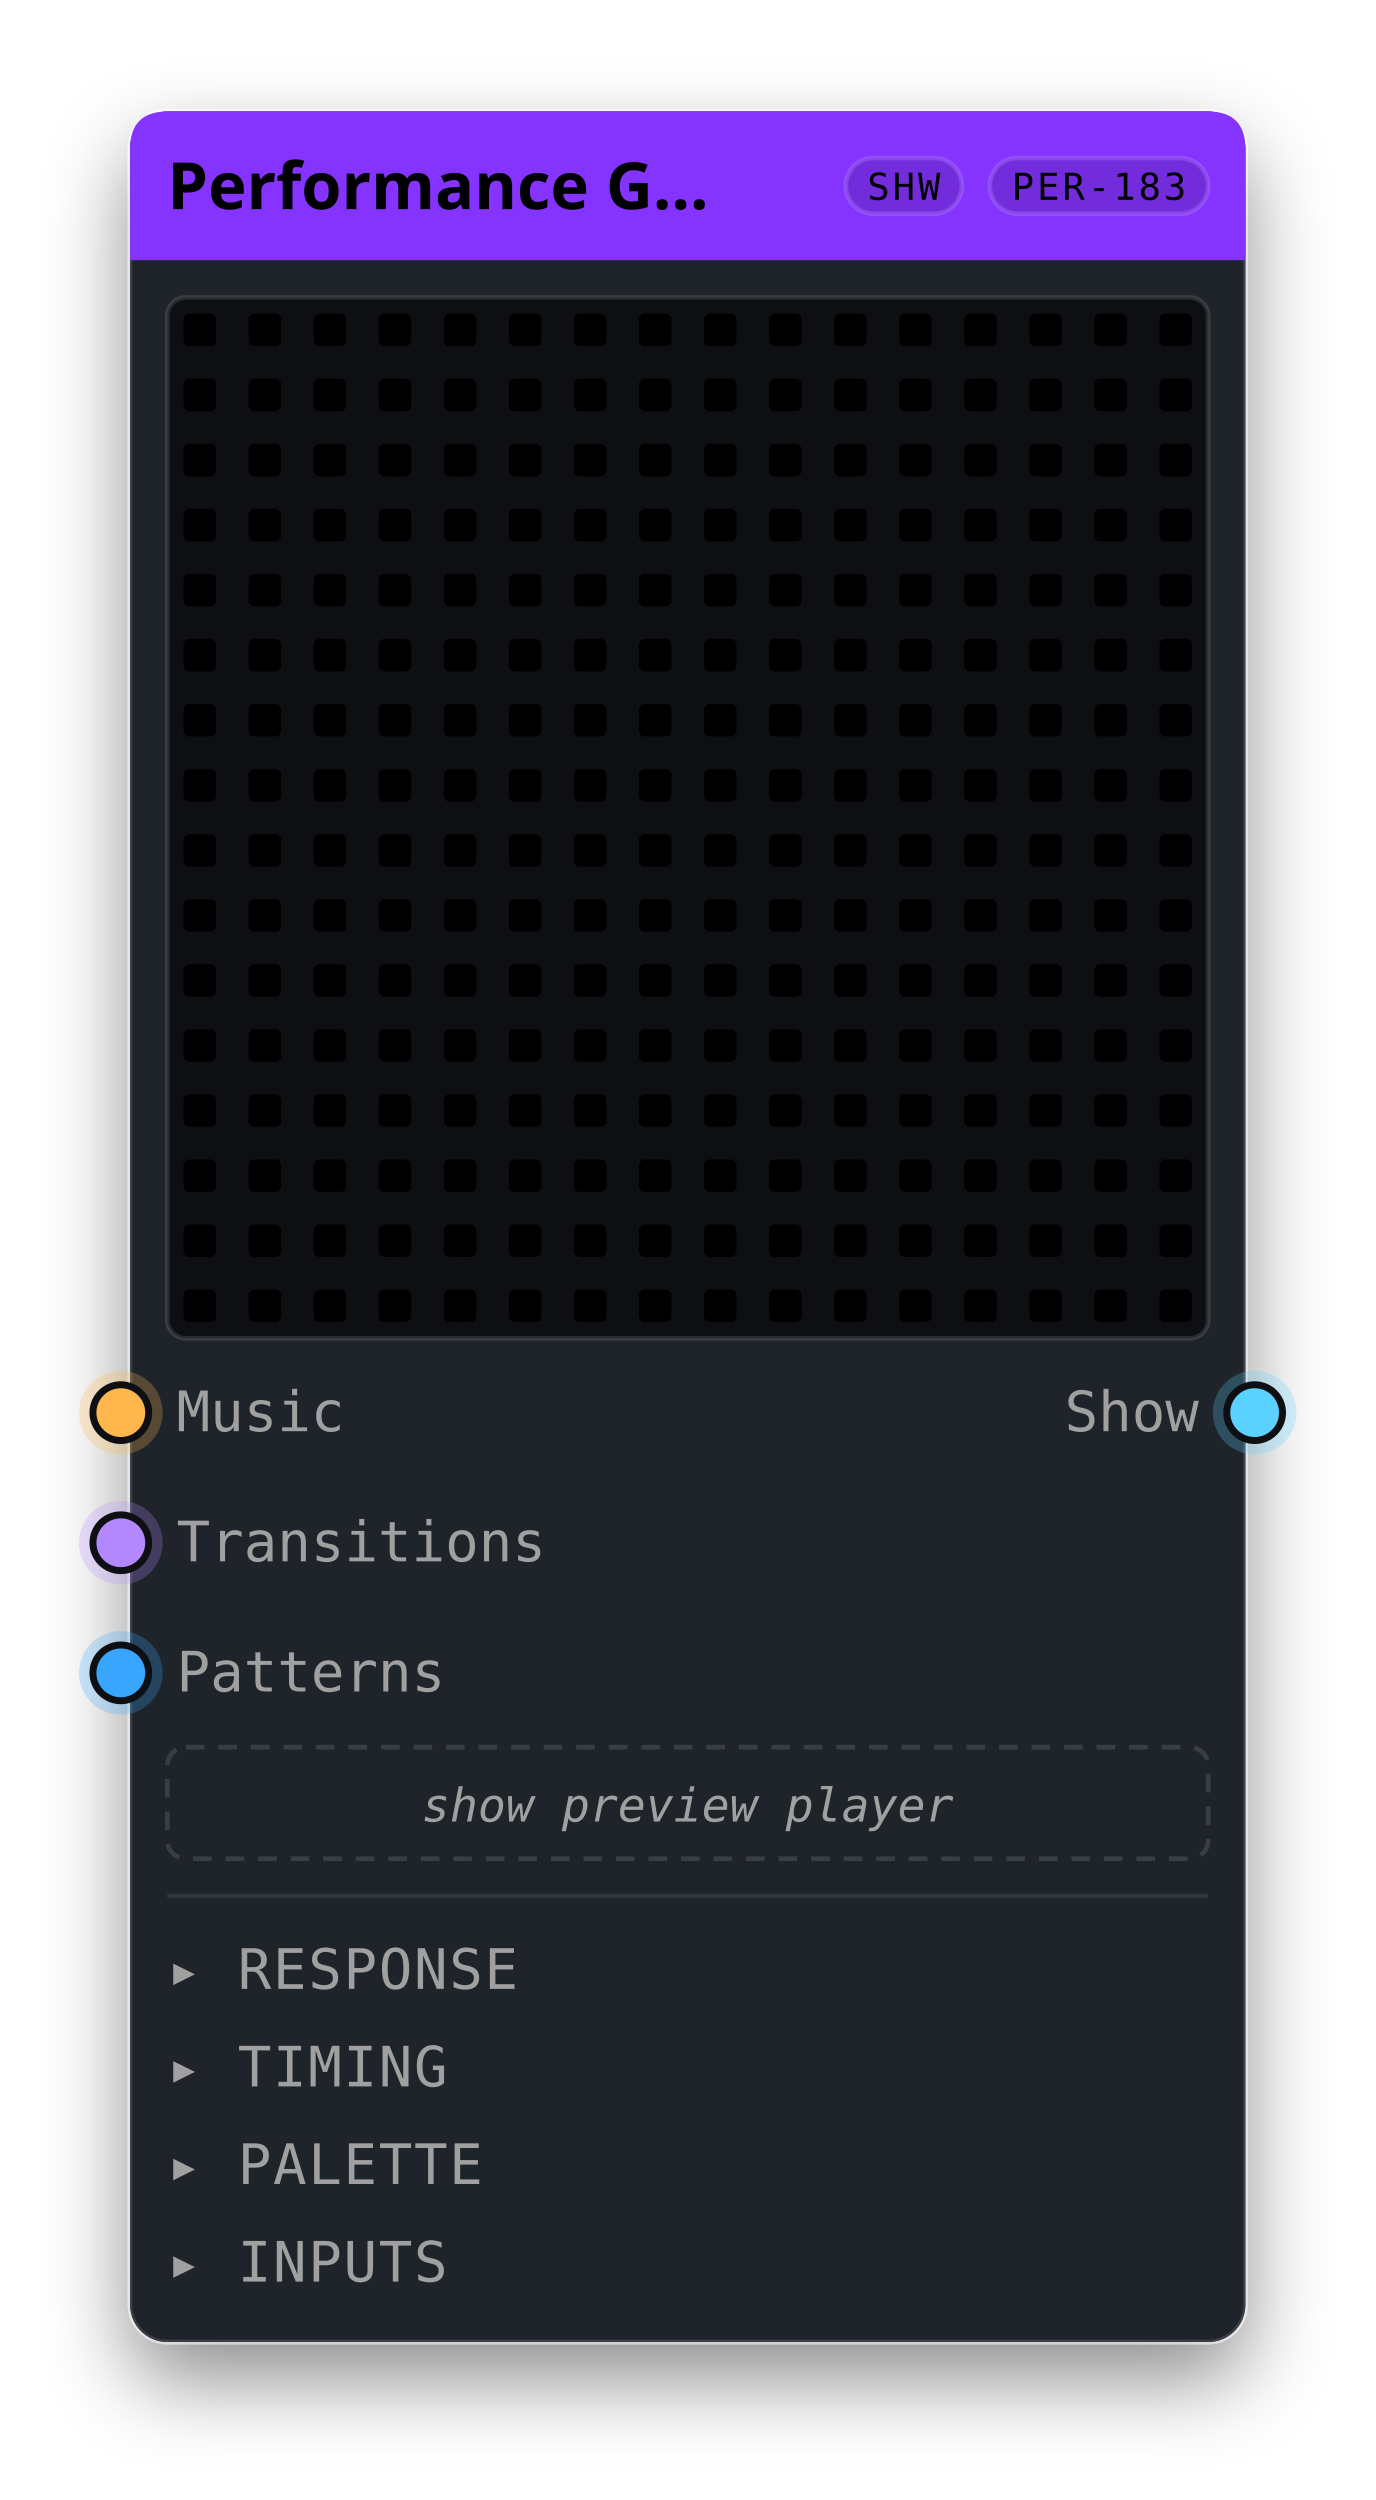
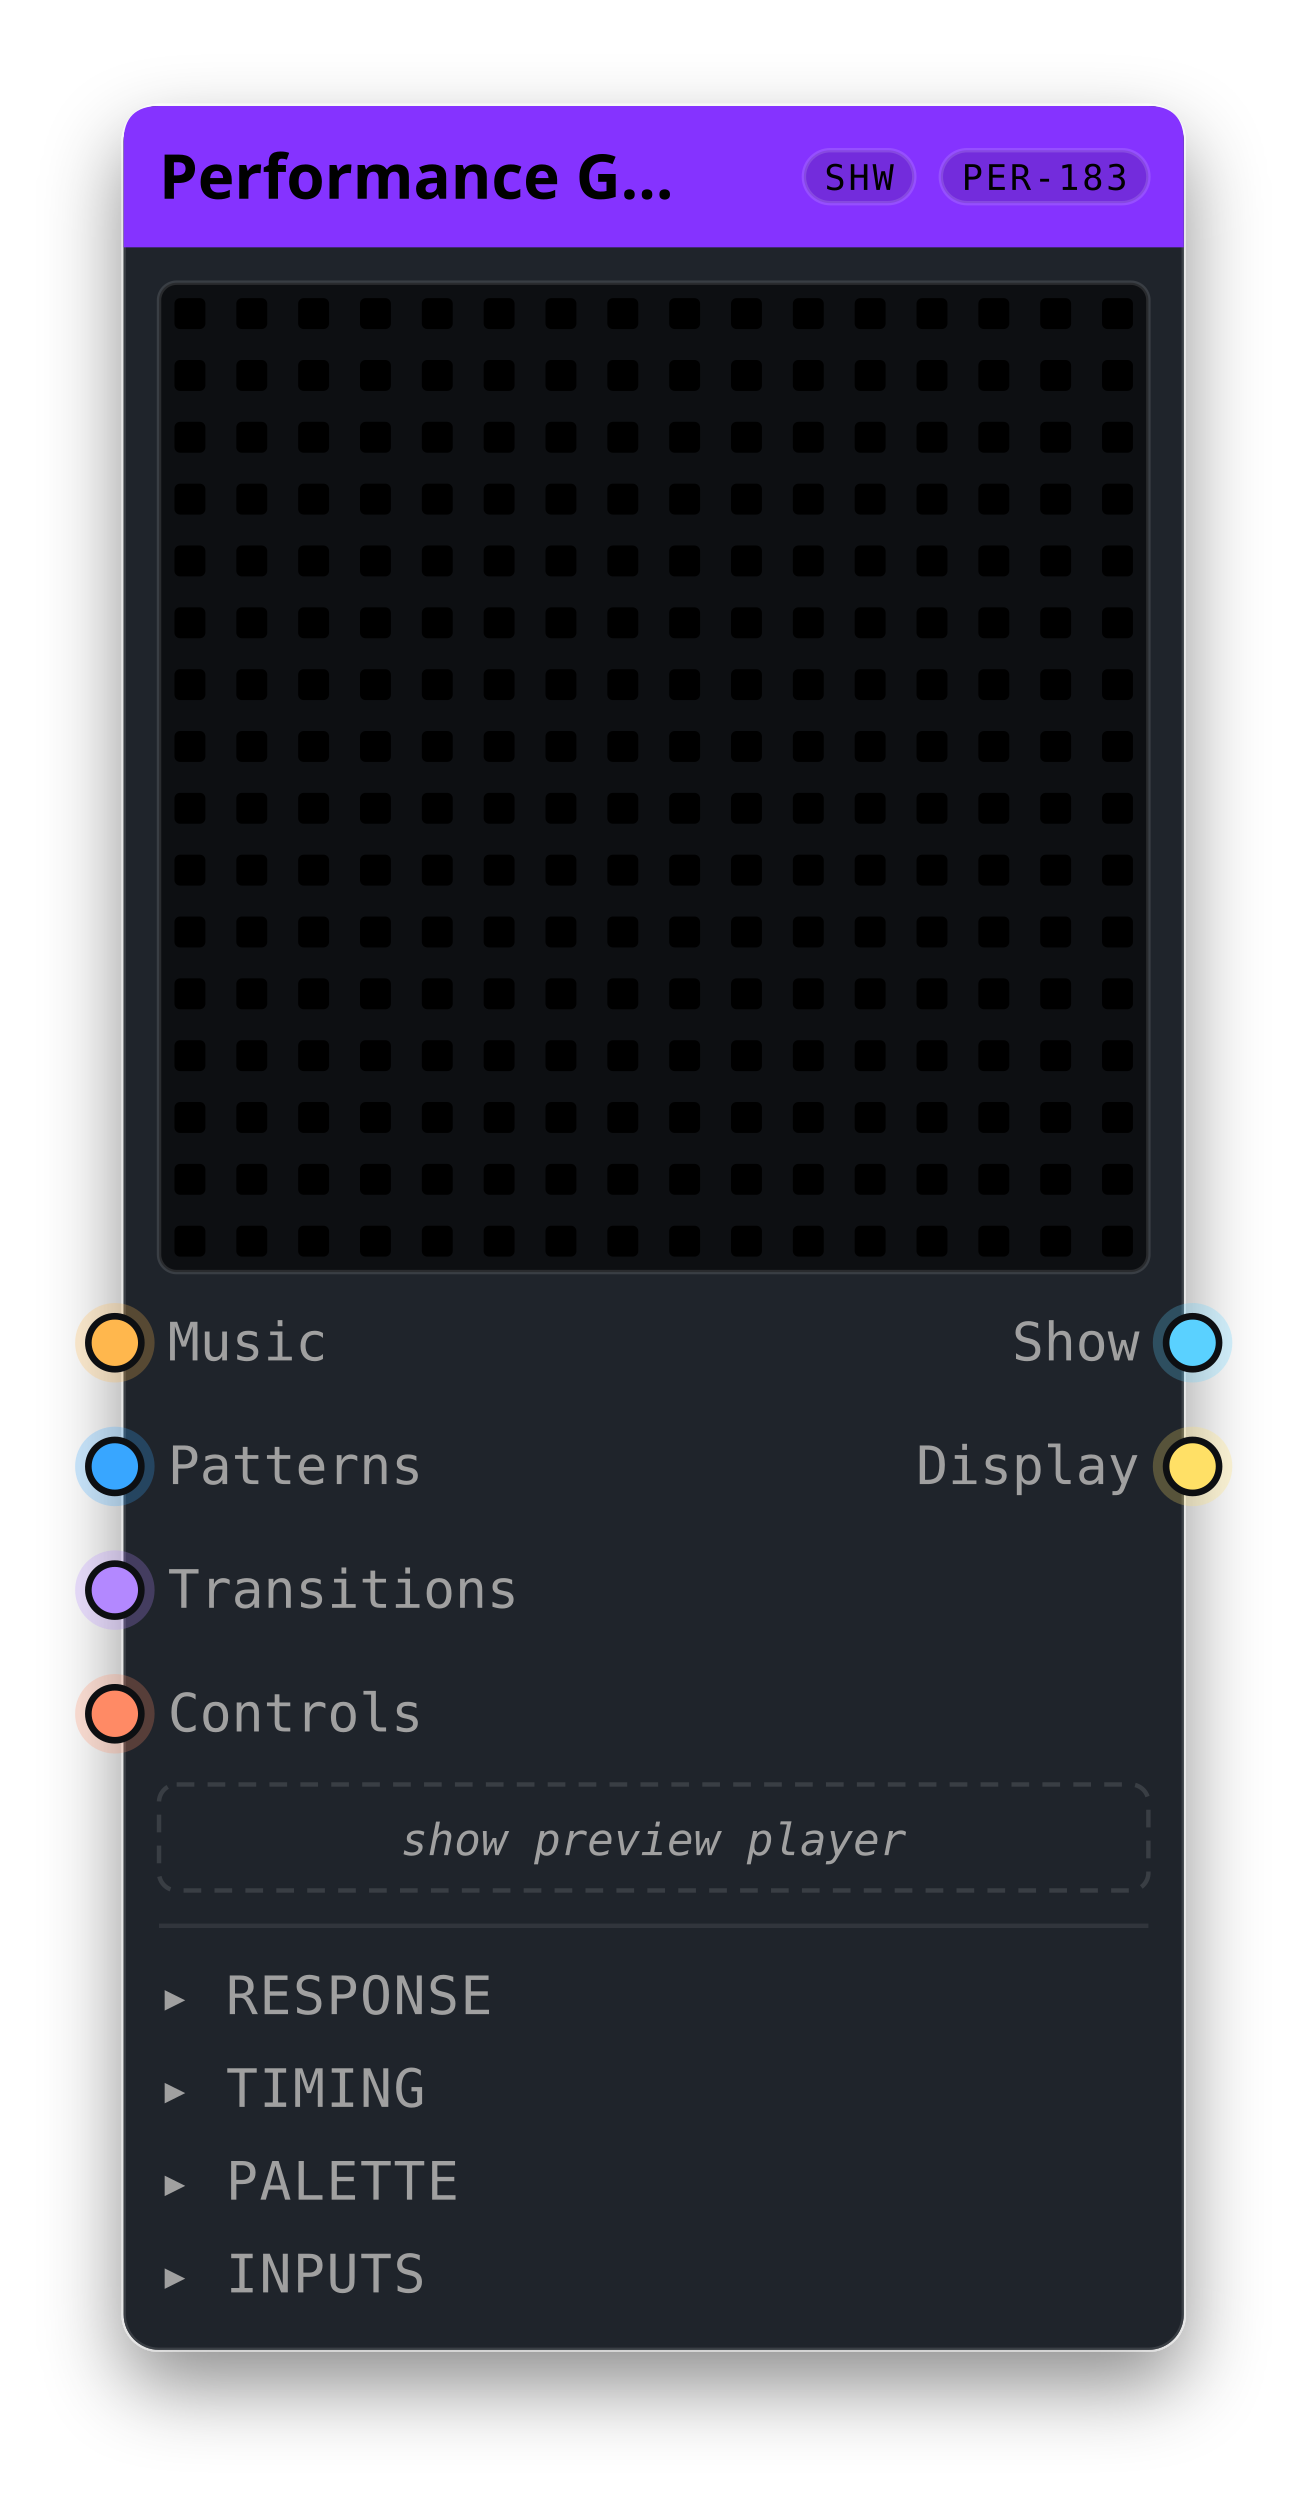
- <svg xmlns="http://www.w3.org/2000/svg" viewBox="0 0 296 538" width="296" height="538" role="img" aria-label="Performance Generator node">
+ <svg xmlns="http://www.w3.org/2000/svg" viewBox="0 0 296 566" width="296" height="566" role="img" aria-label="Performance Generator node">
  <defs>
    <filter id="shadow" x="-20%" y="-20%" width="140%" height="160%">
      <feDropShadow dx="0" dy="8" stdDeviation="9" flood-color="#000" flood-opacity="0.45" />
    </filter>
  </defs>
  <g transform="translate(28,24)">
-     <rect x="0" y="0" width="240" height="480" rx="8" fill="#1f242b" stroke="rgba(255,255,255,0.12)" filter="url(#shadow)" />
-     <rect x="0" y="0" width="240" height="480" rx="8" fill="#1f242b" stroke="rgba(255,255,255,0.12)" />
+     <rect x="0" y="0" width="240" height="508" rx="8" fill="#1f242b" stroke="rgba(255,255,255,0.12)" filter="url(#shadow)" />
+     <rect x="0" y="0" width="240" height="508" rx="8" fill="#1f242b" stroke="rgba(255,255,255,0.12)" />
    <path d="M0,32 L0,8 Q0,0 8,0 L232,0 Q240,0 240,8 L240,32 Z" fill="#8533ff" />
    <text x="8" y="21" font-family="'Audiowide','Trebuchet MS','Arial Black',sans-serif" font-size="14" font-weight="600" fill="#000">Performance G…</text>
    <rect x="154" y="10" width="25" height="12" rx="6" fill="rgba(0,0,0,0.14)" stroke="rgba(255,255,255,0.14)" />
    <text x="166.5" y="19" text-anchor="middle" font-family="'JetBrains Mono','Cascadia Mono','Consolas',monospace" font-size="8" letter-spacing="0.08em" fill="#000">SHW</text>
    <rect x="185" y="10" width="47" height="12" rx="6" fill="rgba(0,0,0,0.14)" stroke="rgba(255,255,255,0.14)" />
    <text x="208.5" y="19" text-anchor="middle" font-family="'JetBrains Mono','Cascadia Mono','Consolas',monospace" font-size="8" letter-spacing="0.08em" fill="#000">PER-183</text>
    <rect x="8" y="40" width="224" height="224" rx="4" fill="#0d0f12" stroke="rgba(255,255,255,0.12)" />
    <rect x="11.50" y="43.50" width="7.00" height="7.00" rx="1.26" fill="rgb(0,0,0)" />
    <rect x="25.50" y="43.50" width="7.00" height="7.00" rx="1.26" fill="rgb(0,0,0)" />
    <rect x="39.50" y="43.50" width="7.00" height="7.00" rx="1.26" fill="rgb(0,0,0)" />
    <rect x="53.50" y="43.50" width="7.00" height="7.00" rx="1.26" fill="rgb(0,0,0)" />
    <rect x="67.50" y="43.50" width="7.00" height="7.00" rx="1.26" fill="rgb(0,0,0)" />
    <rect x="81.50" y="43.50" width="7.00" height="7.00" rx="1.26" fill="rgb(0,0,0)" />
    <rect x="95.50" y="43.50" width="7.00" height="7.00" rx="1.26" fill="rgb(0,0,0)" />
    <rect x="109.50" y="43.50" width="7.00" height="7.00" rx="1.26" fill="rgb(0,0,0)" />
    <rect x="123.50" y="43.50" width="7.00" height="7.00" rx="1.26" fill="rgb(0,0,0)" />
    <rect x="137.50" y="43.50" width="7.00" height="7.00" rx="1.26" fill="rgb(0,0,0)" />
    <rect x="151.50" y="43.50" width="7.00" height="7.00" rx="1.26" fill="rgb(0,0,0)" />
    <rect x="165.50" y="43.50" width="7.00" height="7.00" rx="1.26" fill="rgb(0,0,0)" />
    <rect x="179.50" y="43.50" width="7.00" height="7.00" rx="1.26" fill="rgb(0,0,0)" />
    <rect x="193.50" y="43.50" width="7.00" height="7.00" rx="1.26" fill="rgb(0,0,0)" />
    <rect x="207.50" y="43.50" width="7.00" height="7.00" rx="1.26" fill="rgb(0,0,0)" />
    <rect x="221.50" y="43.50" width="7.00" height="7.00" rx="1.26" fill="rgb(0,0,0)" />
    <rect x="11.50" y="57.50" width="7.00" height="7.00" rx="1.26" fill="rgb(0,0,0)" />
    <rect x="25.50" y="57.50" width="7.00" height="7.00" rx="1.26" fill="rgb(0,0,0)" />
    <rect x="39.50" y="57.50" width="7.00" height="7.00" rx="1.26" fill="rgb(0,0,0)" />
    <rect x="53.50" y="57.50" width="7.00" height="7.00" rx="1.26" fill="rgb(0,0,0)" />
    <rect x="67.50" y="57.50" width="7.00" height="7.00" rx="1.26" fill="rgb(0,0,0)" />
    <rect x="81.50" y="57.50" width="7.00" height="7.00" rx="1.26" fill="rgb(0,0,0)" />
    <rect x="95.50" y="57.50" width="7.00" height="7.00" rx="1.26" fill="rgb(0,0,0)" />
    <rect x="109.50" y="57.50" width="7.00" height="7.00" rx="1.26" fill="rgb(0,0,0)" />
    <rect x="123.50" y="57.50" width="7.00" height="7.00" rx="1.26" fill="rgb(0,0,0)" />
    <rect x="137.50" y="57.50" width="7.00" height="7.00" rx="1.26" fill="rgb(0,0,0)" />
    <rect x="151.50" y="57.50" width="7.00" height="7.00" rx="1.26" fill="rgb(0,0,0)" />
    <rect x="165.50" y="57.50" width="7.00" height="7.00" rx="1.26" fill="rgb(0,0,0)" />
    <rect x="179.50" y="57.50" width="7.00" height="7.00" rx="1.26" fill="rgb(0,0,0)" />
    <rect x="193.50" y="57.50" width="7.00" height="7.00" rx="1.26" fill="rgb(0,0,0)" />
    <rect x="207.50" y="57.50" width="7.00" height="7.00" rx="1.26" fill="rgb(0,0,0)" />
    <rect x="221.50" y="57.50" width="7.00" height="7.00" rx="1.26" fill="rgb(0,0,0)" />
    <rect x="11.50" y="71.50" width="7.00" height="7.00" rx="1.26" fill="rgb(0,0,0)" />
    <rect x="25.50" y="71.50" width="7.00" height="7.00" rx="1.26" fill="rgb(0,0,0)" />
    <rect x="39.50" y="71.50" width="7.00" height="7.00" rx="1.26" fill="rgb(0,0,0)" />
    <rect x="53.50" y="71.50" width="7.00" height="7.00" rx="1.26" fill="rgb(0,0,0)" />
    <rect x="67.50" y="71.50" width="7.00" height="7.00" rx="1.26" fill="rgb(0,0,0)" />
    <rect x="81.50" y="71.50" width="7.00" height="7.00" rx="1.26" fill="rgb(0,0,0)" />
    <rect x="95.50" y="71.50" width="7.00" height="7.00" rx="1.26" fill="rgb(0,0,0)" />
    <rect x="109.50" y="71.50" width="7.00" height="7.00" rx="1.26" fill="rgb(0,0,0)" />
    <rect x="123.50" y="71.50" width="7.00" height="7.00" rx="1.26" fill="rgb(0,0,0)" />
    <rect x="137.50" y="71.50" width="7.00" height="7.00" rx="1.26" fill="rgb(0,0,0)" />
    <rect x="151.50" y="71.50" width="7.00" height="7.00" rx="1.26" fill="rgb(0,0,0)" />
    <rect x="165.50" y="71.50" width="7.00" height="7.00" rx="1.26" fill="rgb(0,0,0)" />
    <rect x="179.50" y="71.50" width="7.00" height="7.00" rx="1.26" fill="rgb(0,0,0)" />
    <rect x="193.50" y="71.50" width="7.00" height="7.00" rx="1.26" fill="rgb(0,0,0)" />
    <rect x="207.50" y="71.50" width="7.00" height="7.00" rx="1.26" fill="rgb(0,0,0)" />
    <rect x="221.50" y="71.50" width="7.00" height="7.00" rx="1.26" fill="rgb(0,0,0)" />
    <rect x="11.50" y="85.50" width="7.00" height="7.00" rx="1.26" fill="rgb(0,0,0)" />
    <rect x="25.50" y="85.50" width="7.00" height="7.00" rx="1.26" fill="rgb(0,0,0)" />
    <rect x="39.50" y="85.50" width="7.00" height="7.00" rx="1.26" fill="rgb(0,0,0)" />
    <rect x="53.50" y="85.50" width="7.00" height="7.00" rx="1.26" fill="rgb(0,0,0)" />
    <rect x="67.50" y="85.50" width="7.00" height="7.00" rx="1.26" fill="rgb(0,0,0)" />
    <rect x="81.50" y="85.50" width="7.00" height="7.00" rx="1.26" fill="rgb(0,0,0)" />
    <rect x="95.50" y="85.50" width="7.00" height="7.00" rx="1.26" fill="rgb(0,0,0)" />
    <rect x="109.50" y="85.50" width="7.00" height="7.00" rx="1.26" fill="rgb(0,0,0)" />
    <rect x="123.50" y="85.50" width="7.00" height="7.00" rx="1.26" fill="rgb(0,0,0)" />
    <rect x="137.50" y="85.50" width="7.00" height="7.00" rx="1.26" fill="rgb(0,0,0)" />
    <rect x="151.50" y="85.50" width="7.00" height="7.00" rx="1.26" fill="rgb(0,0,0)" />
    <rect x="165.50" y="85.50" width="7.00" height="7.00" rx="1.26" fill="rgb(0,0,0)" />
    <rect x="179.50" y="85.50" width="7.00" height="7.00" rx="1.26" fill="rgb(0,0,0)" />
    <rect x="193.50" y="85.50" width="7.00" height="7.00" rx="1.26" fill="rgb(0,0,0)" />
    <rect x="207.50" y="85.50" width="7.00" height="7.00" rx="1.26" fill="rgb(0,0,0)" />
    <rect x="221.50" y="85.50" width="7.00" height="7.00" rx="1.26" fill="rgb(0,0,0)" />
    <rect x="11.50" y="99.50" width="7.00" height="7.00" rx="1.26" fill="rgb(0,0,0)" />
    <rect x="25.50" y="99.50" width="7.00" height="7.00" rx="1.26" fill="rgb(0,0,0)" />
    <rect x="39.50" y="99.50" width="7.00" height="7.00" rx="1.26" fill="rgb(0,0,0)" />
    <rect x="53.50" y="99.50" width="7.00" height="7.00" rx="1.26" fill="rgb(0,0,0)" />
    <rect x="67.50" y="99.50" width="7.00" height="7.00" rx="1.26" fill="rgb(0,0,0)" />
    <rect x="81.50" y="99.50" width="7.00" height="7.00" rx="1.26" fill="rgb(0,0,0)" />
    <rect x="95.50" y="99.50" width="7.00" height="7.00" rx="1.26" fill="rgb(0,0,0)" />
    <rect x="109.50" y="99.50" width="7.00" height="7.00" rx="1.26" fill="rgb(0,0,0)" />
    <rect x="123.50" y="99.50" width="7.00" height="7.00" rx="1.26" fill="rgb(0,0,0)" />
    <rect x="137.50" y="99.50" width="7.00" height="7.00" rx="1.26" fill="rgb(0,0,0)" />
    <rect x="151.50" y="99.50" width="7.00" height="7.00" rx="1.26" fill="rgb(0,0,0)" />
    <rect x="165.50" y="99.50" width="7.00" height="7.00" rx="1.26" fill="rgb(0,0,0)" />
    <rect x="179.50" y="99.50" width="7.00" height="7.00" rx="1.26" fill="rgb(0,0,0)" />
    <rect x="193.50" y="99.50" width="7.00" height="7.00" rx="1.26" fill="rgb(0,0,0)" />
    <rect x="207.50" y="99.50" width="7.00" height="7.00" rx="1.26" fill="rgb(0,0,0)" />
    <rect x="221.50" y="99.50" width="7.00" height="7.00" rx="1.26" fill="rgb(0,0,0)" />
    <rect x="11.50" y="113.50" width="7.00" height="7.00" rx="1.26" fill="rgb(0,0,0)" />
    <rect x="25.50" y="113.50" width="7.00" height="7.00" rx="1.26" fill="rgb(0,0,0)" />
    <rect x="39.50" y="113.50" width="7.00" height="7.00" rx="1.26" fill="rgb(0,0,0)" />
    <rect x="53.50" y="113.50" width="7.00" height="7.00" rx="1.26" fill="rgb(0,0,0)" />
    <rect x="67.50" y="113.50" width="7.00" height="7.00" rx="1.26" fill="rgb(0,0,0)" />
    <rect x="81.50" y="113.50" width="7.00" height="7.00" rx="1.26" fill="rgb(0,0,0)" />
    <rect x="95.50" y="113.50" width="7.00" height="7.00" rx="1.26" fill="rgb(0,0,0)" />
    <rect x="109.50" y="113.50" width="7.00" height="7.00" rx="1.26" fill="rgb(0,0,0)" />
    <rect x="123.50" y="113.50" width="7.00" height="7.00" rx="1.26" fill="rgb(0,0,0)" />
    <rect x="137.50" y="113.50" width="7.00" height="7.00" rx="1.26" fill="rgb(0,0,0)" />
    <rect x="151.50" y="113.50" width="7.00" height="7.00" rx="1.26" fill="rgb(0,0,0)" />
    <rect x="165.50" y="113.50" width="7.00" height="7.00" rx="1.26" fill="rgb(0,0,0)" />
    <rect x="179.50" y="113.50" width="7.00" height="7.00" rx="1.26" fill="rgb(0,0,0)" />
    <rect x="193.50" y="113.50" width="7.00" height="7.00" rx="1.26" fill="rgb(0,0,0)" />
    <rect x="207.50" y="113.50" width="7.00" height="7.00" rx="1.26" fill="rgb(0,0,0)" />
    <rect x="221.50" y="113.50" width="7.00" height="7.00" rx="1.26" fill="rgb(0,0,0)" />
    <rect x="11.50" y="127.50" width="7.00" height="7.00" rx="1.26" fill="rgb(0,0,0)" />
    <rect x="25.50" y="127.50" width="7.00" height="7.00" rx="1.26" fill="rgb(0,0,0)" />
    <rect x="39.50" y="127.50" width="7.00" height="7.00" rx="1.26" fill="rgb(0,0,0)" />
    <rect x="53.50" y="127.50" width="7.00" height="7.00" rx="1.26" fill="rgb(0,0,0)" />
    <rect x="67.50" y="127.50" width="7.00" height="7.00" rx="1.26" fill="rgb(0,0,0)" />
    <rect x="81.50" y="127.50" width="7.00" height="7.00" rx="1.26" fill="rgb(0,0,0)" />
    <rect x="95.50" y="127.50" width="7.00" height="7.00" rx="1.26" fill="rgb(0,0,0)" />
    <rect x="109.50" y="127.50" width="7.00" height="7.00" rx="1.26" fill="rgb(0,0,0)" />
    <rect x="123.50" y="127.50" width="7.00" height="7.00" rx="1.26" fill="rgb(0,0,0)" />
    <rect x="137.50" y="127.50" width="7.00" height="7.00" rx="1.26" fill="rgb(0,0,0)" />
    <rect x="151.50" y="127.50" width="7.00" height="7.00" rx="1.26" fill="rgb(0,0,0)" />
    <rect x="165.50" y="127.50" width="7.00" height="7.00" rx="1.26" fill="rgb(0,0,0)" />
    <rect x="179.50" y="127.50" width="7.00" height="7.00" rx="1.26" fill="rgb(0,0,0)" />
    <rect x="193.50" y="127.50" width="7.00" height="7.00" rx="1.26" fill="rgb(0,0,0)" />
    <rect x="207.50" y="127.50" width="7.00" height="7.00" rx="1.26" fill="rgb(0,0,0)" />
    <rect x="221.50" y="127.50" width="7.00" height="7.00" rx="1.26" fill="rgb(0,0,0)" />
    <rect x="11.50" y="141.50" width="7.00" height="7.00" rx="1.26" fill="rgb(0,0,0)" />
    <rect x="25.50" y="141.50" width="7.00" height="7.00" rx="1.26" fill="rgb(0,0,0)" />
    <rect x="39.50" y="141.50" width="7.00" height="7.00" rx="1.26" fill="rgb(0,0,0)" />
    <rect x="53.50" y="141.50" width="7.00" height="7.00" rx="1.26" fill="rgb(0,0,0)" />
    <rect x="67.50" y="141.50" width="7.00" height="7.00" rx="1.26" fill="rgb(0,0,0)" />
    <rect x="81.50" y="141.50" width="7.00" height="7.00" rx="1.26" fill="rgb(0,0,0)" />
    <rect x="95.50" y="141.50" width="7.00" height="7.00" rx="1.26" fill="rgb(0,0,0)" />
    <rect x="109.50" y="141.50" width="7.00" height="7.00" rx="1.26" fill="rgb(0,0,0)" />
    <rect x="123.50" y="141.50" width="7.00" height="7.00" rx="1.26" fill="rgb(0,0,0)" />
    <rect x="137.50" y="141.50" width="7.00" height="7.00" rx="1.26" fill="rgb(0,0,0)" />
    <rect x="151.50" y="141.50" width="7.00" height="7.00" rx="1.26" fill="rgb(0,0,0)" />
    <rect x="165.50" y="141.50" width="7.00" height="7.00" rx="1.26" fill="rgb(0,0,0)" />
    <rect x="179.50" y="141.50" width="7.00" height="7.00" rx="1.26" fill="rgb(0,0,0)" />
    <rect x="193.50" y="141.50" width="7.00" height="7.00" rx="1.26" fill="rgb(0,0,0)" />
    <rect x="207.50" y="141.50" width="7.00" height="7.00" rx="1.26" fill="rgb(0,0,0)" />
    <rect x="221.50" y="141.50" width="7.00" height="7.00" rx="1.26" fill="rgb(0,0,0)" />
    <rect x="11.50" y="155.50" width="7.00" height="7.00" rx="1.26" fill="rgb(0,0,0)" />
    <rect x="25.50" y="155.50" width="7.00" height="7.00" rx="1.26" fill="rgb(0,0,0)" />
    <rect x="39.50" y="155.50" width="7.00" height="7.00" rx="1.26" fill="rgb(0,0,0)" />
    <rect x="53.50" y="155.50" width="7.00" height="7.00" rx="1.26" fill="rgb(0,0,0)" />
    <rect x="67.50" y="155.50" width="7.00" height="7.00" rx="1.26" fill="rgb(0,0,0)" />
    <rect x="81.50" y="155.50" width="7.00" height="7.00" rx="1.26" fill="rgb(0,0,0)" />
    <rect x="95.50" y="155.50" width="7.00" height="7.00" rx="1.26" fill="rgb(0,0,0)" />
    <rect x="109.50" y="155.50" width="7.00" height="7.00" rx="1.26" fill="rgb(0,0,0)" />
    <rect x="123.50" y="155.50" width="7.00" height="7.00" rx="1.26" fill="rgb(0,0,0)" />
    <rect x="137.50" y="155.50" width="7.00" height="7.00" rx="1.26" fill="rgb(0,0,0)" />
    <rect x="151.50" y="155.50" width="7.00" height="7.00" rx="1.26" fill="rgb(0,0,0)" />
    <rect x="165.50" y="155.50" width="7.00" height="7.00" rx="1.26" fill="rgb(0,0,0)" />
    <rect x="179.50" y="155.50" width="7.00" height="7.00" rx="1.26" fill="rgb(0,0,0)" />
    <rect x="193.50" y="155.50" width="7.00" height="7.00" rx="1.26" fill="rgb(0,0,0)" />
    <rect x="207.50" y="155.50" width="7.00" height="7.00" rx="1.26" fill="rgb(0,0,0)" />
    <rect x="221.50" y="155.50" width="7.00" height="7.00" rx="1.26" fill="rgb(0,0,0)" />
    <rect x="11.50" y="169.50" width="7.00" height="7.00" rx="1.26" fill="rgb(0,0,0)" />
    <rect x="25.50" y="169.50" width="7.00" height="7.00" rx="1.26" fill="rgb(0,0,0)" />
    <rect x="39.50" y="169.50" width="7.00" height="7.00" rx="1.26" fill="rgb(0,0,0)" />
    <rect x="53.50" y="169.50" width="7.00" height="7.00" rx="1.26" fill="rgb(0,0,0)" />
    <rect x="67.50" y="169.50" width="7.00" height="7.00" rx="1.26" fill="rgb(0,0,0)" />
    <rect x="81.50" y="169.50" width="7.00" height="7.00" rx="1.26" fill="rgb(0,0,0)" />
    <rect x="95.50" y="169.50" width="7.00" height="7.00" rx="1.26" fill="rgb(0,0,0)" />
    <rect x="109.50" y="169.50" width="7.00" height="7.00" rx="1.26" fill="rgb(0,0,0)" />
    <rect x="123.50" y="169.50" width="7.00" height="7.00" rx="1.26" fill="rgb(0,0,0)" />
    <rect x="137.50" y="169.50" width="7.00" height="7.00" rx="1.26" fill="rgb(0,0,0)" />
    <rect x="151.50" y="169.50" width="7.00" height="7.00" rx="1.26" fill="rgb(0,0,0)" />
    <rect x="165.50" y="169.50" width="7.00" height="7.00" rx="1.26" fill="rgb(0,0,0)" />
    <rect x="179.50" y="169.50" width="7.00" height="7.00" rx="1.26" fill="rgb(0,0,0)" />
    <rect x="193.50" y="169.50" width="7.00" height="7.00" rx="1.26" fill="rgb(0,0,0)" />
    <rect x="207.50" y="169.50" width="7.00" height="7.00" rx="1.26" fill="rgb(0,0,0)" />
    <rect x="221.50" y="169.50" width="7.00" height="7.00" rx="1.26" fill="rgb(0,0,0)" />
    <rect x="11.50" y="183.50" width="7.00" height="7.00" rx="1.26" fill="rgb(0,0,0)" />
    <rect x="25.50" y="183.50" width="7.00" height="7.00" rx="1.26" fill="rgb(0,0,0)" />
    <rect x="39.50" y="183.50" width="7.00" height="7.00" rx="1.26" fill="rgb(0,0,0)" />
    <rect x="53.50" y="183.50" width="7.00" height="7.00" rx="1.26" fill="rgb(0,0,0)" />
    <rect x="67.50" y="183.50" width="7.00" height="7.00" rx="1.26" fill="rgb(0,0,0)" />
    <rect x="81.50" y="183.50" width="7.00" height="7.00" rx="1.26" fill="rgb(0,0,0)" />
    <rect x="95.50" y="183.50" width="7.00" height="7.00" rx="1.26" fill="rgb(0,0,0)" />
    <rect x="109.50" y="183.50" width="7.00" height="7.00" rx="1.26" fill="rgb(0,0,0)" />
    <rect x="123.50" y="183.50" width="7.00" height="7.00" rx="1.26" fill="rgb(0,0,0)" />
    <rect x="137.50" y="183.50" width="7.00" height="7.00" rx="1.26" fill="rgb(0,0,0)" />
    <rect x="151.50" y="183.50" width="7.00" height="7.00" rx="1.26" fill="rgb(0,0,0)" />
    <rect x="165.50" y="183.50" width="7.00" height="7.00" rx="1.26" fill="rgb(0,0,0)" />
    <rect x="179.50" y="183.50" width="7.00" height="7.00" rx="1.26" fill="rgb(0,0,0)" />
    <rect x="193.50" y="183.50" width="7.00" height="7.00" rx="1.26" fill="rgb(0,0,0)" />
    <rect x="207.50" y="183.50" width="7.00" height="7.00" rx="1.26" fill="rgb(0,0,0)" />
    <rect x="221.50" y="183.50" width="7.00" height="7.00" rx="1.26" fill="rgb(0,0,0)" />
    <rect x="11.50" y="197.50" width="7.00" height="7.00" rx="1.26" fill="rgb(0,0,0)" />
    <rect x="25.50" y="197.50" width="7.00" height="7.00" rx="1.26" fill="rgb(0,0,0)" />
    <rect x="39.50" y="197.50" width="7.00" height="7.00" rx="1.26" fill="rgb(0,0,0)" />
    <rect x="53.50" y="197.50" width="7.00" height="7.00" rx="1.26" fill="rgb(0,0,0)" />
    <rect x="67.50" y="197.50" width="7.00" height="7.00" rx="1.26" fill="rgb(0,0,0)" />
    <rect x="81.50" y="197.50" width="7.00" height="7.00" rx="1.26" fill="rgb(0,0,0)" />
    <rect x="95.50" y="197.50" width="7.00" height="7.00" rx="1.26" fill="rgb(0,0,0)" />
    <rect x="109.50" y="197.50" width="7.00" height="7.00" rx="1.26" fill="rgb(0,0,0)" />
    <rect x="123.50" y="197.50" width="7.00" height="7.00" rx="1.26" fill="rgb(0,0,0)" />
    <rect x="137.50" y="197.50" width="7.00" height="7.00" rx="1.26" fill="rgb(0,0,0)" />
    <rect x="151.50" y="197.50" width="7.00" height="7.00" rx="1.26" fill="rgb(0,0,0)" />
    <rect x="165.50" y="197.50" width="7.00" height="7.00" rx="1.26" fill="rgb(0,0,0)" />
    <rect x="179.50" y="197.50" width="7.00" height="7.00" rx="1.26" fill="rgb(0,0,0)" />
    <rect x="193.50" y="197.50" width="7.00" height="7.00" rx="1.26" fill="rgb(0,0,0)" />
    <rect x="207.50" y="197.50" width="7.00" height="7.00" rx="1.26" fill="rgb(0,0,0)" />
    <rect x="221.50" y="197.50" width="7.00" height="7.00" rx="1.26" fill="rgb(0,0,0)" />
    <rect x="11.50" y="211.50" width="7.00" height="7.00" rx="1.26" fill="rgb(0,0,0)" />
    <rect x="25.50" y="211.50" width="7.00" height="7.00" rx="1.26" fill="rgb(0,0,0)" />
    <rect x="39.50" y="211.50" width="7.00" height="7.00" rx="1.26" fill="rgb(0,0,0)" />
    <rect x="53.50" y="211.50" width="7.00" height="7.00" rx="1.26" fill="rgb(0,0,0)" />
    <rect x="67.50" y="211.50" width="7.00" height="7.00" rx="1.26" fill="rgb(0,0,0)" />
    <rect x="81.50" y="211.50" width="7.00" height="7.00" rx="1.26" fill="rgb(0,0,0)" />
    <rect x="95.50" y="211.50" width="7.00" height="7.00" rx="1.26" fill="rgb(0,0,0)" />
    <rect x="109.50" y="211.50" width="7.00" height="7.00" rx="1.26" fill="rgb(0,0,0)" />
    <rect x="123.50" y="211.50" width="7.00" height="7.00" rx="1.26" fill="rgb(0,0,0)" />
    <rect x="137.50" y="211.50" width="7.00" height="7.00" rx="1.26" fill="rgb(0,0,0)" />
    <rect x="151.50" y="211.50" width="7.00" height="7.00" rx="1.26" fill="rgb(0,0,0)" />
    <rect x="165.50" y="211.50" width="7.00" height="7.00" rx="1.26" fill="rgb(0,0,0)" />
    <rect x="179.50" y="211.50" width="7.00" height="7.00" rx="1.26" fill="rgb(0,0,0)" />
    <rect x="193.50" y="211.50" width="7.00" height="7.00" rx="1.26" fill="rgb(0,0,0)" />
    <rect x="207.50" y="211.50" width="7.00" height="7.00" rx="1.26" fill="rgb(0,0,0)" />
    <rect x="221.50" y="211.50" width="7.00" height="7.00" rx="1.26" fill="rgb(0,0,0)" />
    <rect x="11.50" y="225.50" width="7.00" height="7.00" rx="1.26" fill="rgb(0,0,0)" />
    <rect x="25.50" y="225.50" width="7.00" height="7.00" rx="1.26" fill="rgb(0,0,0)" />
    <rect x="39.50" y="225.50" width="7.00" height="7.00" rx="1.26" fill="rgb(0,0,0)" />
    <rect x="53.50" y="225.50" width="7.00" height="7.00" rx="1.26" fill="rgb(0,0,0)" />
    <rect x="67.50" y="225.50" width="7.00" height="7.00" rx="1.26" fill="rgb(0,0,0)" />
    <rect x="81.50" y="225.50" width="7.00" height="7.00" rx="1.26" fill="rgb(0,0,0)" />
    <rect x="95.50" y="225.50" width="7.00" height="7.00" rx="1.26" fill="rgb(0,0,0)" />
    <rect x="109.50" y="225.50" width="7.00" height="7.00" rx="1.26" fill="rgb(0,0,0)" />
    <rect x="123.50" y="225.50" width="7.00" height="7.00" rx="1.26" fill="rgb(0,0,0)" />
    <rect x="137.50" y="225.50" width="7.00" height="7.00" rx="1.26" fill="rgb(0,0,0)" />
    <rect x="151.50" y="225.50" width="7.00" height="7.00" rx="1.26" fill="rgb(0,0,0)" />
    <rect x="165.50" y="225.50" width="7.00" height="7.00" rx="1.26" fill="rgb(0,0,0)" />
    <rect x="179.50" y="225.50" width="7.00" height="7.00" rx="1.26" fill="rgb(0,0,0)" />
    <rect x="193.50" y="225.50" width="7.00" height="7.00" rx="1.26" fill="rgb(0,0,0)" />
    <rect x="207.50" y="225.50" width="7.00" height="7.00" rx="1.26" fill="rgb(0,0,0)" />
    <rect x="221.50" y="225.50" width="7.00" height="7.00" rx="1.26" fill="rgb(0,0,0)" />
    <rect x="11.50" y="239.50" width="7.00" height="7.00" rx="1.26" fill="rgb(0,0,0)" />
    <rect x="25.50" y="239.50" width="7.00" height="7.00" rx="1.26" fill="rgb(0,0,0)" />
    <rect x="39.50" y="239.50" width="7.00" height="7.00" rx="1.26" fill="rgb(0,0,0)" />
    <rect x="53.50" y="239.50" width="7.00" height="7.00" rx="1.26" fill="rgb(0,0,0)" />
    <rect x="67.50" y="239.50" width="7.00" height="7.00" rx="1.26" fill="rgb(0,0,0)" />
    <rect x="81.50" y="239.50" width="7.00" height="7.00" rx="1.26" fill="rgb(0,0,0)" />
    <rect x="95.50" y="239.50" width="7.00" height="7.00" rx="1.26" fill="rgb(0,0,0)" />
    <rect x="109.50" y="239.50" width="7.00" height="7.00" rx="1.26" fill="rgb(0,0,0)" />
    <rect x="123.50" y="239.50" width="7.00" height="7.00" rx="1.26" fill="rgb(0,0,0)" />
    <rect x="137.50" y="239.50" width="7.00" height="7.00" rx="1.26" fill="rgb(0,0,0)" />
    <rect x="151.50" y="239.50" width="7.00" height="7.00" rx="1.26" fill="rgb(0,0,0)" />
    <rect x="165.50" y="239.50" width="7.00" height="7.00" rx="1.26" fill="rgb(0,0,0)" />
    <rect x="179.50" y="239.50" width="7.00" height="7.00" rx="1.26" fill="rgb(0,0,0)" />
    <rect x="193.50" y="239.50" width="7.00" height="7.00" rx="1.26" fill="rgb(0,0,0)" />
    <rect x="207.50" y="239.50" width="7.00" height="7.00" rx="1.26" fill="rgb(0,0,0)" />
    <rect x="221.50" y="239.50" width="7.00" height="7.00" rx="1.26" fill="rgb(0,0,0)" />
    <rect x="11.50" y="253.50" width="7.00" height="7.00" rx="1.26" fill="rgb(0,0,0)" />
    <rect x="25.50" y="253.50" width="7.00" height="7.00" rx="1.26" fill="rgb(0,0,0)" />
    <rect x="39.50" y="253.50" width="7.00" height="7.00" rx="1.26" fill="rgb(0,0,0)" />
    <rect x="53.50" y="253.50" width="7.00" height="7.00" rx="1.26" fill="rgb(0,0,0)" />
    <rect x="67.50" y="253.50" width="7.00" height="7.00" rx="1.26" fill="rgb(0,0,0)" />
    <rect x="81.50" y="253.50" width="7.00" height="7.00" rx="1.26" fill="rgb(0,0,0)" />
    <rect x="95.50" y="253.50" width="7.00" height="7.00" rx="1.26" fill="rgb(0,0,0)" />
    <rect x="109.50" y="253.50" width="7.00" height="7.00" rx="1.26" fill="rgb(0,0,0)" />
    <rect x="123.50" y="253.50" width="7.00" height="7.00" rx="1.26" fill="rgb(0,0,0)" />
    <rect x="137.50" y="253.50" width="7.00" height="7.00" rx="1.26" fill="rgb(0,0,0)" />
    <rect x="151.50" y="253.50" width="7.00" height="7.00" rx="1.26" fill="rgb(0,0,0)" />
    <rect x="165.50" y="253.50" width="7.00" height="7.00" rx="1.26" fill="rgb(0,0,0)" />
    <rect x="179.50" y="253.50" width="7.00" height="7.00" rx="1.26" fill="rgb(0,0,0)" />
    <rect x="193.50" y="253.50" width="7.00" height="7.00" rx="1.26" fill="rgb(0,0,0)" />
    <rect x="207.50" y="253.50" width="7.00" height="7.00" rx="1.26" fill="rgb(0,0,0)" />
    <rect x="221.50" y="253.50" width="7.00" height="7.00" rx="1.26" fill="rgb(0,0,0)" />
    <circle cx="-2" cy="280" r="9" fill="#ffb74d" opacity="0.25" />
    <circle cx="-2" cy="280" r="6" fill="#ffb74d" stroke="#0d0f12" stroke-width="1.5" />
    <text x="10" y="284" font-family="'JetBrains Mono','Cascadia Mono','Consolas',monospace" font-size="12" fill="#a0a0a0">Music</text>
    <circle cx="242" cy="280" r="9" fill="#5ad1ff" opacity="0.25" />
    <circle cx="242" cy="280" r="6" fill="#5ad1ff" stroke="#0d0f12" stroke-width="1.5" />
    <text x="230" y="284" text-anchor="end" font-family="'JetBrains Mono','Cascadia Mono','Consolas',monospace" font-size="12" fill="#a0a0a0">Show</text>
-     <circle cx="-2" cy="308" r="9" fill="#b388ff" opacity="0.25" />
-     <circle cx="-2" cy="308" r="6" fill="#b388ff" stroke="#0d0f12" stroke-width="1.5" />
-     <text x="10" y="312" font-family="'JetBrains Mono','Cascadia Mono','Consolas',monospace" font-size="12" fill="#a0a0a0">Transitions</text>
-     <circle cx="-2" cy="336" r="9" fill="#38a6ff" opacity="0.25" />
-     <circle cx="-2" cy="336" r="6" fill="#38a6ff" stroke="#0d0f12" stroke-width="1.5" />
-     <text x="10" y="340" font-family="'JetBrains Mono','Cascadia Mono','Consolas',monospace" font-size="12" fill="#a0a0a0">Patterns</text>
-     <rect x="8" y="352" width="224" height="24" rx="4" fill="none" stroke="rgba(255,255,255,0.12)" stroke-dasharray="4 3" />
-     <text x="120" y="368" text-anchor="middle" font-family="'JetBrains Mono','Cascadia Mono','Consolas',monospace" font-size="10" font-style="italic" fill="#a0a0a0">show preview player</text>
-     <line x1="8" y1="384" x2="232" y2="384" stroke="rgba(255,255,255,0.08)" />
-     <text x="8" y="404" font-family="'JetBrains Mono','Cascadia Mono','Consolas',monospace" font-size="12" letter-spacing="0.03em" fill="#a0a0a0">▸ RESPONSE</text>
-     <text x="8" y="425" font-family="'JetBrains Mono','Cascadia Mono','Consolas',monospace" font-size="12" letter-spacing="0.03em" fill="#a0a0a0">▸ TIMING</text>
-     <text x="8" y="446" font-family="'JetBrains Mono','Cascadia Mono','Consolas',monospace" font-size="12" letter-spacing="0.03em" fill="#a0a0a0">▸ PALETTE</text>
-     <text x="8" y="467" font-family="'JetBrains Mono','Cascadia Mono','Consolas',monospace" font-size="12" letter-spacing="0.03em" fill="#a0a0a0">▸ INPUTS</text>
+     <circle cx="-2" cy="308" r="9" fill="#38a6ff" opacity="0.25" />
+     <circle cx="-2" cy="308" r="6" fill="#38a6ff" stroke="#0d0f12" stroke-width="1.5" />
+     <text x="10" y="312" font-family="'JetBrains Mono','Cascadia Mono','Consolas',monospace" font-size="12" fill="#a0a0a0">Patterns</text>
+     <circle cx="242" cy="308" r="9" fill="#ffe066" opacity="0.25" />
+     <circle cx="242" cy="308" r="6" fill="#ffe066" stroke="#0d0f12" stroke-width="1.5" />
+     <text x="230" y="312" text-anchor="end" font-family="'JetBrains Mono','Cascadia Mono','Consolas',monospace" font-size="12" fill="#a0a0a0">Display</text>
+     <circle cx="-2" cy="336" r="9" fill="#b388ff" opacity="0.25" />
+     <circle cx="-2" cy="336" r="6" fill="#b388ff" stroke="#0d0f12" stroke-width="1.5" />
+     <text x="10" y="340" font-family="'JetBrains Mono','Cascadia Mono','Consolas',monospace" font-size="12" fill="#a0a0a0">Transitions</text>
+     <circle cx="-2" cy="364" r="9" fill="#ff8a65" opacity="0.25" />
+     <circle cx="-2" cy="364" r="6" fill="#ff8a65" stroke="#0d0f12" stroke-width="1.5" />
+     <text x="10" y="368" font-family="'JetBrains Mono','Cascadia Mono','Consolas',monospace" font-size="12" fill="#a0a0a0">Controls</text>
+     <rect x="8" y="380" width="224" height="24" rx="4" fill="none" stroke="rgba(255,255,255,0.12)" stroke-dasharray="4 3" />
+     <text x="120" y="396" text-anchor="middle" font-family="'JetBrains Mono','Cascadia Mono','Consolas',monospace" font-size="10" font-style="italic" fill="#a0a0a0">show preview player</text>
+     <line x1="8" y1="412" x2="232" y2="412" stroke="rgba(255,255,255,0.08)" />
+     <text x="8" y="432" font-family="'JetBrains Mono','Cascadia Mono','Consolas',monospace" font-size="12" letter-spacing="0.03em" fill="#a0a0a0">▸ RESPONSE</text>
+     <text x="8" y="453" font-family="'JetBrains Mono','Cascadia Mono','Consolas',monospace" font-size="12" letter-spacing="0.03em" fill="#a0a0a0">▸ TIMING</text>
+     <text x="8" y="474" font-family="'JetBrains Mono','Cascadia Mono','Consolas',monospace" font-size="12" letter-spacing="0.03em" fill="#a0a0a0">▸ PALETTE</text>
+     <text x="8" y="495" font-family="'JetBrains Mono','Cascadia Mono','Consolas',monospace" font-size="12" letter-spacing="0.03em" fill="#a0a0a0">▸ INPUTS</text>
  </g>
</svg>
